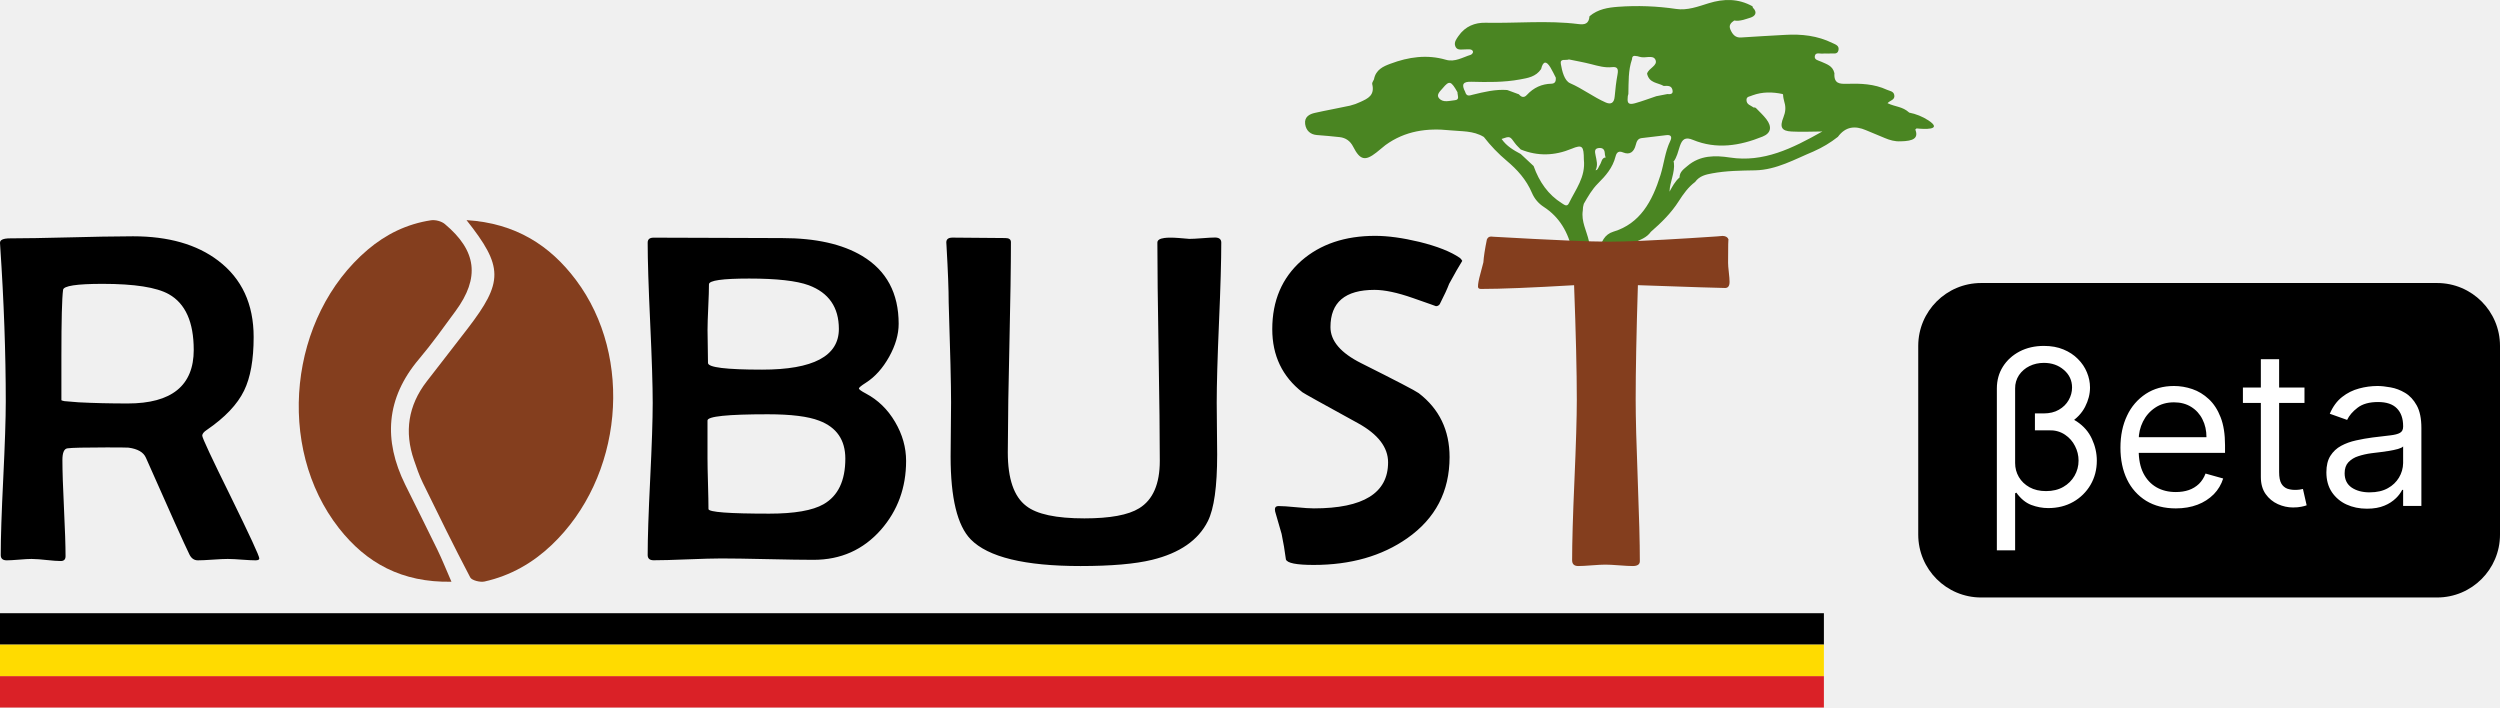
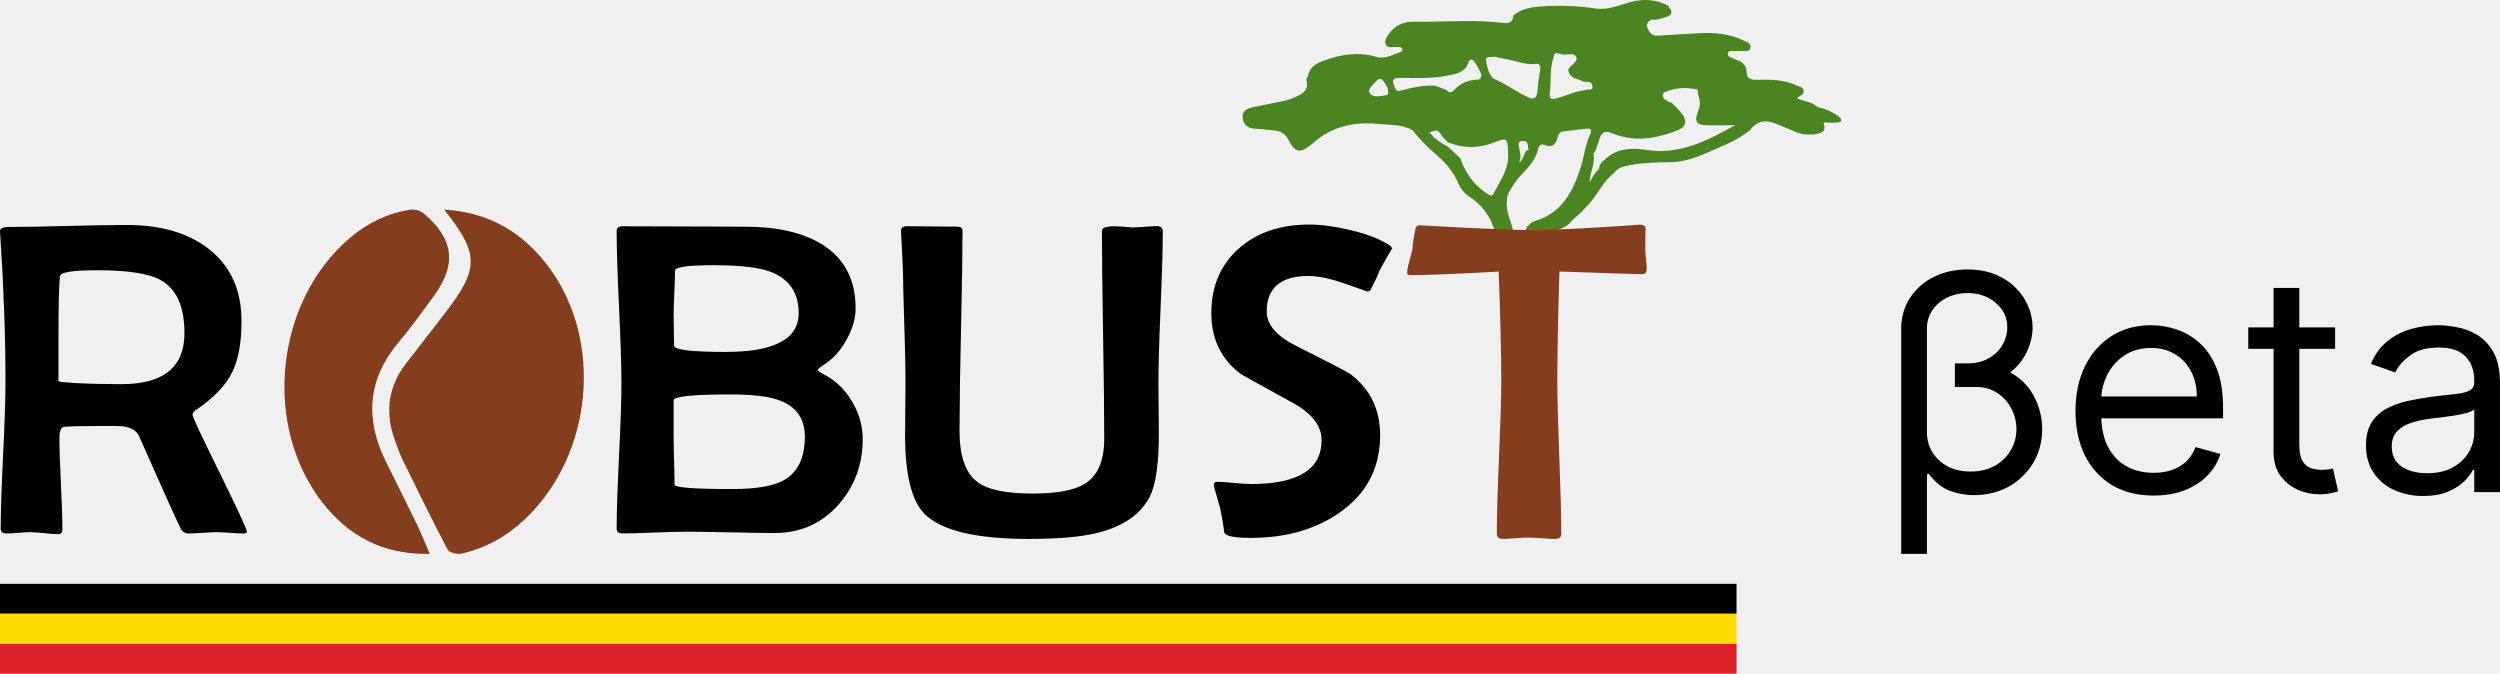
- <svg xmlns="http://www.w3.org/2000/svg" width="159" height="45" fill="none">
+ <svg xmlns="http://www.w3.org/2000/svg" width="167" height="45" fill="none">
  <path d="M116 39H0v2h116v-2Z" fill="#000" />
  <path d="M122.636 7.65a3.45 3.45 0 0 0-1.209-.488c-.436-.4-.869-.353-1.38-.6.17-.19.486-.2.43-.516-.044-.249-.293-.256-.468-.337-.815-.378-1.679-.405-2.542-.38-.464.013-.84.001-.798-.674-.108-.48-.497-.572-.835-.73-.177-.082-.461-.11-.411-.365.05-.256.334-.13.516-.152.156-.017.315.011.471-.007.184-.02.444.08.513-.189.08-.313-.191-.383-.381-.476-.955-.47-1.963-.578-2.994-.519-.939.056-1.88.101-2.818.167-.361.026-.545-.198-.677-.506-.123-.283.046-.44.242-.573.359.062.697-.08 1.028-.18.277-.086.491-.31.159-.639a.606.606 0 0 0-.024-.086c-.905-.5-1.824-.492-2.789-.193-.67.207-1.347.47-2.069.362a16.74 16.74 0 0 0-3.688-.137c-.64.047-1.282.146-1.819.601-.041.496-.313.546-.7.498-1.97-.247-3.95-.042-5.925-.084-.654-.014-1.28.22-1.709.843-.127.186-.296.393-.204.644.102.276.355.21.566.21.117 0 .235-.014.351-.005.098.007.21.05.211.17.002.06-.082.157-.142.176-.517.16-1.012.483-1.583.316-1.199-.35-2.373-.18-3.52.25-.454.168-.935.371-1.055 1-.039.096-.13.21-.112.287.183.73-.286.932-.74 1.141a3.388 3.388 0 0 1-.667.24c-.746.163-1.497.294-2.24.461-.34.076-.679.252-.616.712.058.42.338.663.742.696.487.04.975.078 1.46.134.371.043.664.238.851.607.436.855.76.935 1.486.363.19-.15.376-.308.565-.462 1.252-.912 2.656-1.096 4.098-.943.724.077 1.487.01 2.162.424a9.859 9.859 0 0 0 1.455 1.515c.664.558 1.243 1.19 1.605 2.041.161.377.42.678.752.892.99.642 1.565 1.608 1.817 2.827.363.005.725.011 1.089.014.162-.236.009-.454-.038-.675-.14-.643-.496-1.234-.386-1.94a1.349 1.349 0 0 1 .063-.422c.265-.463.529-.925.905-1.299.483-.482.935-.99 1.116-1.716.073-.286.221-.362.488-.25.416.171.686-.032.798-.488.057-.227.134-.399.373-.427.526-.059 1.051-.126 1.575-.188.282-.035.378.1.243.375-.329.68-.397 1.447-.619 2.16-.522 1.676-1.301 3.097-3.001 3.606-.534.16-.812.645-.872 1.261.452-.002.903-.006 1.355-.007.173-.366.529-.404.82-.548.386-.19.809-.306 1.086-.7.661-.575 1.286-1.183 1.774-1.95.293-.459.609-.899 1.039-1.219.277-.386.679-.473 1.082-.547.909-.169 1.826-.176 2.742-.193 1.346-.028 2.512-.705 3.727-1.209v-.002a7.08 7.08 0 0 0 1.53-.919c.491-.668 1.1-.715 1.78-.425.4.173.806.33 1.204.501.315.136.658.228.974.207l.047.002c.79-.016 1.138-.195.918-.748.025-.026.053-.048.08-.073.416.044 1.741.138.743-.518ZM87.529 5.08c0-.004 0-.008 0 0Zm0 0c0-.006 0-.002 0 0Zm.005 0c.005.006.008.013 0 0Zm0 0c.013.024.008.011 0 0Zm5 1.293c-.34.031-.746.177-1.007-.117-.209-.234.082-.469.228-.645.422-.507.531-.47.94.254v.004c-.003.191.163.476-.162.504Zm1.146-.353c-.203.05-.4.148-.493-.17h.004-.002c-.266-.506-.126-.665.39-.65 1.031.027 2.065.043 3.091-.147.501-.092 1.008-.167 1.344-.66.126-.527.336-.529.592-.105.128.21.232.437.345.656.011.22-.043.372-.28.38-.608.013-1.132.246-1.568.72-.175.192-.346.14-.5-.045-.238-.089-.477-.176-.715-.264l.008.005c-.016-.007-.03-.01-.047-.016-.738-.052-1.454.12-2.169.296Zm6.102 6.906c-.12.247-.283.104-.444.003-.869-.542-1.442-1.356-1.8-2.369l-.819-.765c-.453-.242-.897-.494-1.218-.958.533-.185.53-.18.845.264.107.151.25.271.375.407 1.084.436 2.151.401 3.234-.047.685-.284.773-.174.779.69.12 1.108-.527 1.895-.952 2.775Zm1.969-2.439c-.084.12-.115.33-.271.342.164-.322.057-.643-.005-.967-.036-.19-.086-.403.175-.443.211-.03.392.02.414.31.006.085.011.17.042.25a.134.134 0 0 0 .026.031c-.273.016-.265.306-.381.477Zm1.125-5.76c-.086.465-.142.94-.182 1.415-.038.434-.262.51-.567.377-.784-.343-1.476-.883-2.268-1.226-.364-.156-.513-.768-.59-1.227-.063-.378.304-.199.516-.286.45.094.935.178 1.41.3.441.114.878.241 1.335.19.327-.037.412.103.346.456Zm3.167 1.255-.704.137c-.45.151-.895.32-1.35.447-.372.102-.502.024-.469-.322a.722.722 0 0 1 .045-.27c.019-.745-.018-1.495.232-2.209-.005-.127.05-.216.163-.212.115.003.233.03.344.066.332.106.832-.153.982.182.168.381-.428.517-.532.884v.001c.138.612.678.562 1.056.78.244-.006.533-.05.57.321.017.217-.183.21-.337.195Zm8.634 3.707c0-.002 0-.002 0 0Zm0 0c.001 0 .001 0 0 0Zm-4.649.33c-.935-.143-1.898-.158-2.709.537-.219.188-.502.37-.499.73-.291.25-.469.595-.637.903.012-.609.354-1.193.277-1.855a.283.283 0 0 0-.03-.042c.222-.287.293-.65.406-.989.157-.473.365-.602.837-.406 1.491.616 2.975.378 4.427-.21.537-.217.614-.62.238-1.11-.189-.248-.42-.455-.633-.679a.169.169 0 0 0-.17-.059c-.179-.139-.456-.174-.459-.48-.003-.245.244-.216.387-.297.63-.23 1.267-.219 1.911-.082l.031.04-.001.01c.003.167.05.325.088.485.099.324.061.626-.065.943-.255.636-.116.874.518.907.601.032 1.206.006 1.955-.003-1.933 1.092-3.748 1.98-5.872 1.657Z" fill="#4A8522" />
  <path d="M110 17.928c0 .258-.094.388-.282.388-.293 0-2.143-.059-5.548-.179-.094 3.028-.141 5.453-.141 7.28 0 1.14.045 2.852.133 5.135.087 2.282.132 3.993.132 5.136 0 .21-.151.312-.455.312-.188 0-.476-.014-.863-.045-.386-.03-.679-.044-.878-.044-.188 0-.476.014-.861.044-.386.031-.673.045-.86.045-.261 0-.39-.124-.39-.37 0-1.132.048-2.832.148-5.099.098-2.266.15-3.97.15-5.113 0-1.766-.058-4.192-.173-7.279-2.696.158-4.67.238-5.924.238-.126 0-.188-.049-.188-.149 0-.178.047-.436.141-.773l.203-.773c.021-.347.094-.828.22-1.445.051-.129.141-.192.267-.192l.188.014c3.698.21 6.137.312 7.319.312 1.044 0 2.751-.075 5.124-.223 1.619-.099 2.292-.148 2.021-.148.271 0 .423.09.455.268-.021-.11-.032.371-.032 1.445 0 .13.015.33.047.602.032.268.047.475.047.613Z" fill="#843E1E" />
  <path d="M116 43H0v2h116v-2Z" fill="#DA2127" />
  <path d="M28.712 36.998c-3.157.062-5.416-1.19-7.154-3.405-4.048-5.16-3.185-13.459 1.833-17.716 1.156-.982 2.494-1.637 4.025-1.868.276-.04.665.062.876.24 2.032 1.701 2.238 3.413.687 5.527-.759 1.033-1.502 2.081-2.33 3.06-2.109 2.493-2.273 5.154-.879 7.985.681 1.383 1.38 2.76 2.05 4.145.306.628.562 1.277.892 2.032Z" fill="#843E1E" />
  <path d="M116 41H0v2h116v-2Z" fill="#FFDB00" />
  <path d="M16.491 35.52c0 .077-.08.117-.243.117-.193 0-.487-.014-.882-.044a12.74 12.74 0 0 0-.88-.044c-.215 0-.532.014-.952.044-.42.03-.738.044-.95.044-.234 0-.41-.122-.533-.365-.326-.664-1.249-2.716-2.77-6.158-.15-.35-.523-.566-1.11-.644-.133-.01-.593-.014-1.386-.014-1.4 0-2.232.02-2.496.058-.214.03-.32.277-.32.746 0 .682.034 1.705.1 3.065.066 1.36.1 2.377.1 3.05 0 .204-.102.306-.305.306-.204 0-.51-.022-.922-.066a9.513 9.513 0 0 0-.935-.066c-.172 0-.436.014-.79.044-.356.03-.619.044-.79.044-.254 0-.38-.112-.38-.337 0-1.083.053-2.708.16-4.878.105-2.169.16-3.796.16-4.877 0-3.08-.118-6.367-.352-9.859L0 15.453c-.01-.196.204-.293.64-.293.873 0 2.178-.022 3.92-.066a169.4 169.4 0 0 1 3.901-.066c2.254 0 4.06.516 5.418 1.551 1.502 1.141 2.253 2.76 2.253 4.856 0 1.444-.203 2.58-.608 3.408-.425.877-1.218 1.711-2.373 2.501-.193.127-.289.25-.289.364 0 .138.606 1.434 1.82 3.891 1.203 2.457 1.81 3.763 1.81 3.92Zm-4.17-13.269c0-1.765-.527-2.946-1.583-3.54-.783-.439-2.187-.658-4.216-.658-1.644 0-2.482.128-2.51.381-.072.526-.107 1.936-.107 4.227v2.794c.031.02.096.04.197.058.183.02.482.044.9.074.963.05 2.003.074 3.12.074 2.798 0 4.2-1.137 4.2-3.41Zm45.307 7.065c0 1.697-.533 3.154-1.597 4.373-1.127 1.278-2.556 1.916-4.293 1.916-.649 0-1.627-.014-2.93-.044-1.303-.03-2.28-.044-2.929-.044-.477 0-1.195.02-2.154.058-.958.04-1.676.058-2.154.058-.253 0-.379-.112-.379-.337 0-1.073.054-2.684.16-4.834.105-2.149.16-3.76.16-4.833 0-1.13-.055-2.83-.16-5.097-.106-2.268-.16-3.967-.16-5.097 0-.216.126-.32.38-.32.902 0 2.261.003 4.08.013 1.814.01 3.18.014 4.092.014 2.131 0 3.83.38 5.098 1.14 1.542.927 2.313 2.365 2.313 4.315 0 .672-.203 1.372-.608 2.1-.406.726-.898 1.275-1.477 1.645-.294.186-.442.308-.442.365 0 .058.148.166.442.321.772.41 1.39 1.011 1.857 1.807.47.798.701 1.623.701 2.481Zm-4.276-8.395c0-1.376-.639-2.302-1.917-2.78-.772-.283-2.035-.425-3.788-.425-1.706 0-2.557.122-2.557.365 0 .321-.014.804-.045 1.448-.03.644-.046 1.13-.046 1.463 0 .226.004.571.015 1.04.01.468.014.82.014 1.052 0 .283 1.147.425 3.44.425 3.256 0 4.884-.862 4.884-2.588Zm.411 8.25c0-1.19-.554-1.995-1.66-2.414-.699-.273-1.79-.409-3.272-.409-2.556 0-3.834.132-3.834.395v2.4c0 .35.01.887.031 1.608.021.722.031 1.263.031 1.624 0 .097.324.171.973.22.65.05 1.615.073 2.893.073 1.603 0 2.755-.2 3.454-.6.923-.529 1.384-1.494 1.384-2.898Zm23.91-13.736c0 1.13-.047 2.825-.145 5.083-.097 2.257-.145 3.952-.145 5.083 0 .371.004.923.014 1.661.011.736.015 1.284.015 1.645 0 2.038-.197 3.452-.594 4.241-.607 1.21-1.79 2.028-3.545 2.457-1.075.263-2.594.395-4.55.395-3.553 0-5.88-.566-6.986-1.697-.853-.877-1.278-2.632-1.278-5.266 0-.32.004-.866.014-1.632.01-.765.015-1.368.015-1.806 0-1.15-.052-3.273-.152-6.364 0-.799-.046-1.994-.137-3.583a3.27 3.27 0 0 1-.014-.233c0-.206.13-.307.396-.307.415 0 .98.004 1.69.014.82.01 1.38.014 1.673.014.233 0 .351.087.351.263 0 1.481-.033 3.711-.1 6.684a330.013 330.013 0 0 0-.099 6.684c0 1.677.39 2.814 1.172 3.408.67.527 1.903.79 3.7.79 1.632 0 2.794-.215 3.485-.644.874-.537 1.31-1.542 1.31-3.013 0-1.542-.026-3.855-.077-6.942-.052-3.087-.077-5.4-.077-6.94 0-.157.147-.255.442-.294.213-.03.516-.03.913 0 .466.04.691.057.67.057.182 0 .458-.014.83-.043.37-.03.647-.044.83-.044.253.008.38.115.38.33ZM93 16.591c-.203.321-.48.81-.836 1.462-.112.303-.309.732-.594 1.288a.282.282 0 0 1-.242.132c.01 0-.48-.174-1.469-.519-.99-.347-1.803-.518-2.442-.518-1.868 0-2.8.79-2.8 2.37 0 .876.652 1.642 1.961 2.296 2.202 1.103 3.42 1.735 3.652 1.902 1.31 1.005 1.963 2.36 1.963 4.066 0 2.186-.899 3.905-2.693 5.163-1.614 1.131-3.598 1.697-5.95 1.697-1.096 0-1.686-.117-1.766-.35a21.542 21.542 0 0 0-.274-1.624 90.761 90.761 0 0 0-.38-1.316.757.757 0 0 1-.046-.249c0-.136.077-.206.23-.206.241 0 .615.024 1.117.074.502.05.88.074 1.133.074 3.145 0 4.718-.975 4.718-2.926 0-.955-.635-1.784-1.903-2.486-2.313-1.268-3.496-1.927-3.546-1.974-1.278-.995-1.917-2.33-1.917-4.009 0-1.814.62-3.266 1.857-4.359C83.981 15.526 85.543 15 87.46 15c.811 0 1.745.128 2.801.381 1.148.283 2.01.624 2.588 1.023.05.036.1.1.151.187Z" fill="#000" />
  <path d="M29.671 14c3.125.193 5.314 1.614 6.956 3.802 3.705 4.931 2.985 12.571-1.553 16.87-1.188 1.126-2.596 1.941-4.26 2.313-.273.061-.809-.073-.906-.26-1.045-1.989-2.033-4.004-3.017-6.018-.228-.466-.395-.958-.562-1.448-.617-1.787-.377-3.462.812-5.002.866-1.123 1.741-2.238 2.605-3.365 2.273-2.964 2.276-3.922-.075-6.892Z" fill="#843E1E" />
-   <rect x="122" y="18" width="37" height="20" rx="4" fill="#000" />
-   <path d="M129.421 26.373h.984c.689 0 1.25.145 1.683.436.436.29.756.66.96 1.108.206.448.31.907.31 1.377 0 .569-.133 1.082-.399 1.54a2.952 2.952 0 0 1-1.097 1.083c-.466.265-.997.397-1.594.397-.365 0-.725-.067-1.083-.201-.354-.137-.669-.397-.945-.78l-.078.04V29.45c0 .32.078.616.236.887.16.272.387.489.679.652.295.164.646.245 1.053.245.426 0 .794-.09 1.102-.27a1.905 1.905 0 0 0 .964-1.67c0-.328-.075-.636-.226-.927a1.852 1.852 0 0 0-.63-.716 1.634 1.634 0 0 0-.954-.28h-.965v-1Zm.571-4.373c.469 0 .884.075 1.245.226.364.15.671.353.92.608.253.251.443.534.571.848.131.313.197.635.197.965 0 .412-.105.822-.315 1.23-.21.406-.532.744-.965 1.015-.433.268-.984.402-1.653.402h-.571v-1h.551c.381 0 .706-.078.975-.235.272-.157.479-.361.62-.613.144-.251.216-.518.216-.799 0-.45-.174-.825-.522-1.122-.344-.298-.767-.446-1.269-.446-.335 0-.641.068-.92.206a1.707 1.707 0 0 0-.664.573 1.49 1.49 0 0 0-.246.848V35H127V24.706c0-.516.128-.979.384-1.387.259-.409.614-.73 1.063-.966.453-.235.968-.353 1.545-.353ZM138.383 32.334c-.729 0-1.357-.16-1.885-.48a3.224 3.224 0 0 1-1.215-1.354c-.282-.581-.423-1.258-.423-2.03 0-.77.141-1.45.423-2.038a3.324 3.324 0 0 1 1.191-1.383c.511-.333 1.108-.5 1.791-.5.393 0 .782.066 1.166.196.384.131.733.343 1.048.637.315.291.566.677.753 1.157.187.48.28 1.072.28 1.775v.49h-5.826v-1h4.645c0-.425-.085-.804-.256-1.137a1.918 1.918 0 0 0-.718-.79c-.308-.192-.673-.289-1.092-.289-.463 0-.863.115-1.201.344-.335.225-.592.52-.773.882a2.59 2.59 0 0 0-.27 1.167v.666c0 .569.098 1.05.295 1.446.2.392.477.692.832.897.354.203.766.304 1.235.304.305 0 .58-.042.826-.127a1.77 1.77 0 0 0 .645-.392c.18-.177.32-.396.418-.657l1.122.314a2.484 2.484 0 0 1-.595 1 2.908 2.908 0 0 1-1.034.666c-.41.157-.871.236-1.382.236ZM146.565 24.647v.98h-3.916v-.98h3.916Zm-2.775-1.804h1.162v7.177c0 .327.047.572.142.735a.74.74 0 0 0 .374.324c.154.052.317.078.487.078.128 0 .233-.006.315-.02l.197-.039.236 1.04a2.33 2.33 0 0 1-.329.088c-.141.032-.32.049-.537.049-.328 0-.649-.07-.964-.211a1.916 1.916 0 0 1-.778-.642c-.203-.288-.305-.65-.305-1.088v-7.49ZM150.536 32.353c-.479 0-.913-.09-1.304-.27a2.24 2.24 0 0 1-.93-.789c-.229-.346-.344-.764-.344-1.255 0-.431.085-.78.256-1.049.17-.27.398-.483.684-.637.285-.154.6-.268.945-.343.347-.078.697-.14 1.048-.186.459-.06.831-.103 1.117-.133.288-.032.498-.086.629-.161.135-.076.202-.206.202-.393v-.039c0-.483-.133-.86-.398-1.127-.263-.268-.661-.402-1.196-.402-.555 0-.989.12-1.304.363-.315.241-.536.5-.664.774l-1.103-.392c.197-.458.46-.814.788-1.069a2.953 2.953 0 0 1 1.082-.539 4.513 4.513 0 0 1 1.161-.157c.243 0 .522.03.837.088.318.056.625.172.92.348.299.177.546.443.743.8.197.356.295.833.295 1.43v4.962h-1.161v-1.02h-.059a2.04 2.04 0 0 1-.394.525 2.265 2.265 0 0 1-.733.475c-.305.13-.677.196-1.117.196Zm.177-1.04c.46 0 .847-.089 1.162-.269a1.841 1.841 0 0 0 .964-1.593v-1.059c-.049.06-.157.113-.325.162a5.505 5.505 0 0 1-.57.123 27.662 27.662 0 0 1-1.112.147c-.302.039-.584.103-.847.19a1.463 1.463 0 0 0-.63.388c-.157.17-.236.402-.236.696 0 .402.149.706.448.912.302.203.684.304 1.146.304Z" fill="#fff" />
+   <path d="M130.586 24.39h1.458c1.021 0 1.852.213 2.493.638.647.425 1.121.965 1.422 1.62.306.654.459 1.325.459 2.013 0 .83-.197 1.58-.59 2.25a4.351 4.351 0 0 1-1.626 1.583c-.69.386-1.477.58-2.362.58a4.59 4.59 0 0 1-1.603-.294c-.525-.2-.992-.58-1.4-1.139l-.117.057V28.89c0 .468.117.9.35 1.297.238.396.574.714 1.006.953.438.238.958.358 1.56.358.632 0 1.176-.132 1.633-.394a2.805 2.805 0 0 0 1.057-1.04c.248-.429.372-.897.372-1.403 0-.478-.112-.93-.335-1.354a2.708 2.708 0 0 0-.934-1.046c-.398-.273-.869-.409-1.414-.409h-1.429v-1.461Zm.846-6.39c.695 0 1.31.11 1.844.33.54.22.994.515 1.364.888.374.368.656.78.845 1.24.195.458.292.928.292 1.41 0 .603-.156 1.202-.467 1.799-.311.592-.787 1.087-1.429 1.483-.641.392-1.458.588-2.449.588h-.846v-1.462h.817c.564 0 1.045-.115 1.443-.344.404-.23.71-.528.919-.895.214-.368.321-.758.321-1.168 0-.66-.258-1.206-.773-1.64-.51-.435-1.137-.653-1.881-.653-.496 0-.95.1-1.363.301-.408.2-.736.48-.984.838a2.155 2.155 0 0 0-.365 1.24V37H127V21.955c0-.755.19-1.43.569-2.028a4.025 4.025 0 0 1 1.574-1.411c.671-.344 1.434-.516 2.289-.516ZM143.863 33.103c-1.079 0-2.01-.235-2.792-.703a4.741 4.741 0 0 1-1.801-1.977c-.418-.85-.627-1.839-.627-2.966 0-1.127.209-2.12.627-2.98.423-.865 1.011-1.538 1.764-2.02.758-.488 1.643-.732 2.654-.732.583 0 1.159.096 1.727.287a4.288 4.288 0 0 1 1.553.931c.467.425.838.99 1.115 1.691.277.702.416 1.567.416 2.594v.716h-8.631v-1.461h6.881c0-.621-.126-1.175-.379-1.663a2.817 2.817 0 0 0-1.064-1.153c-.457-.282-.996-.423-1.618-.423-.685 0-1.278.168-1.779.502a3.31 3.31 0 0 0-1.144 1.29 3.726 3.726 0 0 0-.401 1.705v.974c0 .831.145 1.535.437 2.113.297.574.707 1.01 1.232 1.312.525.296 1.135.444 1.83.444.452 0 .86-.062 1.224-.187.37-.128.688-.32.955-.573.268-.258.474-.578.62-.96l1.662.459a3.61 3.61 0 0 1-.882 1.461c-.413.416-.923.74-1.531.975-.607.229-1.29.344-2.048.344ZM155.985 21.869v1.433h-5.802v-1.433h5.802Zm-4.111-2.637h1.72v10.489c0 .478.071.836.212 1.075.146.234.33.391.554.473.228.076.469.114.721.114.19 0 .346-.01.467-.029l.292-.057.349 1.519a3.502 3.502 0 0 1-.488.129 3.653 3.653 0 0 1-.794.072c-.486 0-.963-.103-1.429-.309a2.825 2.825 0 0 1-1.152-.938c-.301-.42-.452-.95-.452-1.59V19.232ZM161.868 33.131a4.623 4.623 0 0 1-1.932-.394 3.3 3.3 0 0 1-1.377-1.153c-.341-.507-.511-1.118-.511-1.834 0-.63.127-1.142.379-1.534a2.66 2.66 0 0 1 1.014-.93 5.371 5.371 0 0 1 1.399-.502 17.292 17.292 0 0 1 1.553-.273c.68-.086 1.232-.15 1.655-.193.427-.048.738-.127.933-.237.199-.11.299-.3.299-.573v-.057c0-.707-.197-1.256-.591-1.648-.389-.392-.979-.587-1.771-.587-.821 0-1.465.176-1.932.53-.466.353-.795.73-.984 1.132l-1.633-.573c.292-.669.68-1.19 1.166-1.562a4.405 4.405 0 0 1 1.604-.788 6.766 6.766 0 0 1 1.72-.23c.36 0 .773.043 1.24.13.471.08.926.25 1.363.508.442.258.809.647 1.101 1.168.291.52.437 1.218.437 2.092v7.25h-1.72v-1.49h-.088c-.116.239-.311.495-.583.767-.272.272-.634.504-1.086.695-.452.19-1.004.286-1.655.286Zm.263-1.519c.68 0 1.253-.131 1.72-.394.471-.262.826-.602 1.064-1.017a2.56 2.56 0 0 0 .365-1.311v-1.548c-.073.086-.234.165-.481.237a8.215 8.215 0 0 1-.846.179c-.316.048-.625.09-.926.129-.296.033-.537.062-.722.086-.447.057-.865.15-1.253.28a2.165 2.165 0 0 0-.933.565c-.234.249-.35.588-.35 1.018 0 .587.221 1.031.663 1.332.447.296 1.013.444 1.699.444Z" fill="#000" />
</svg>
